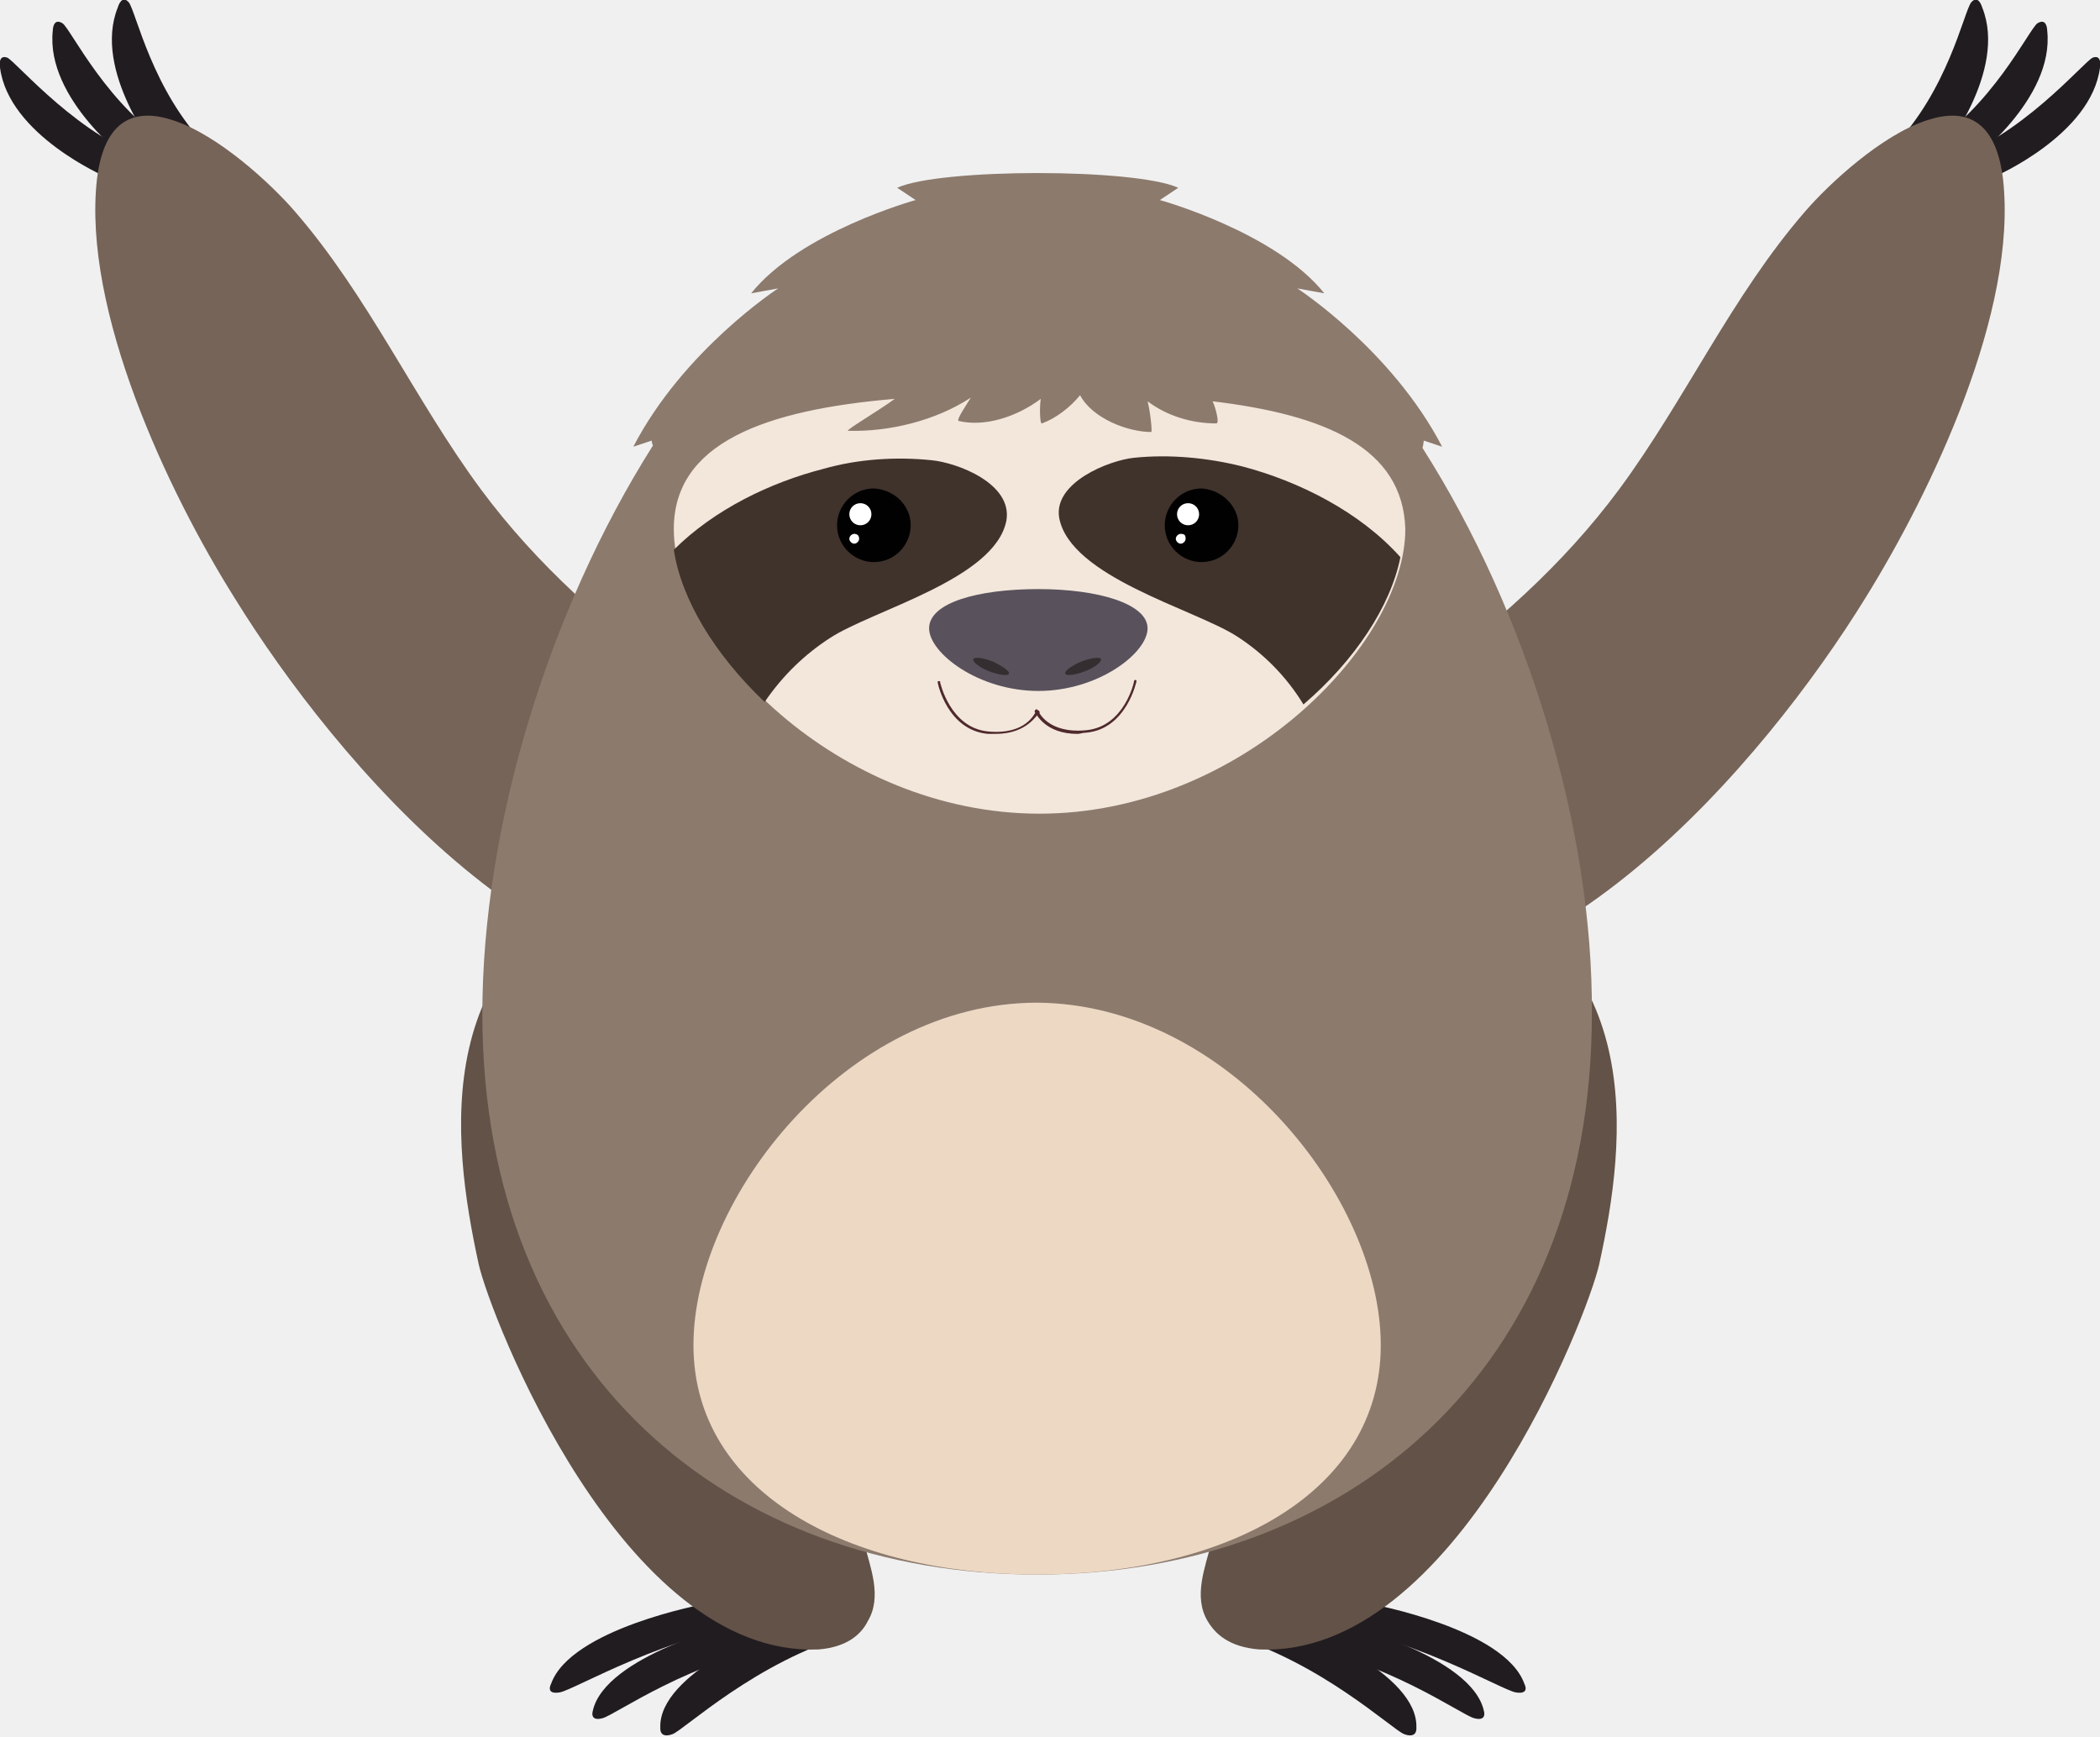
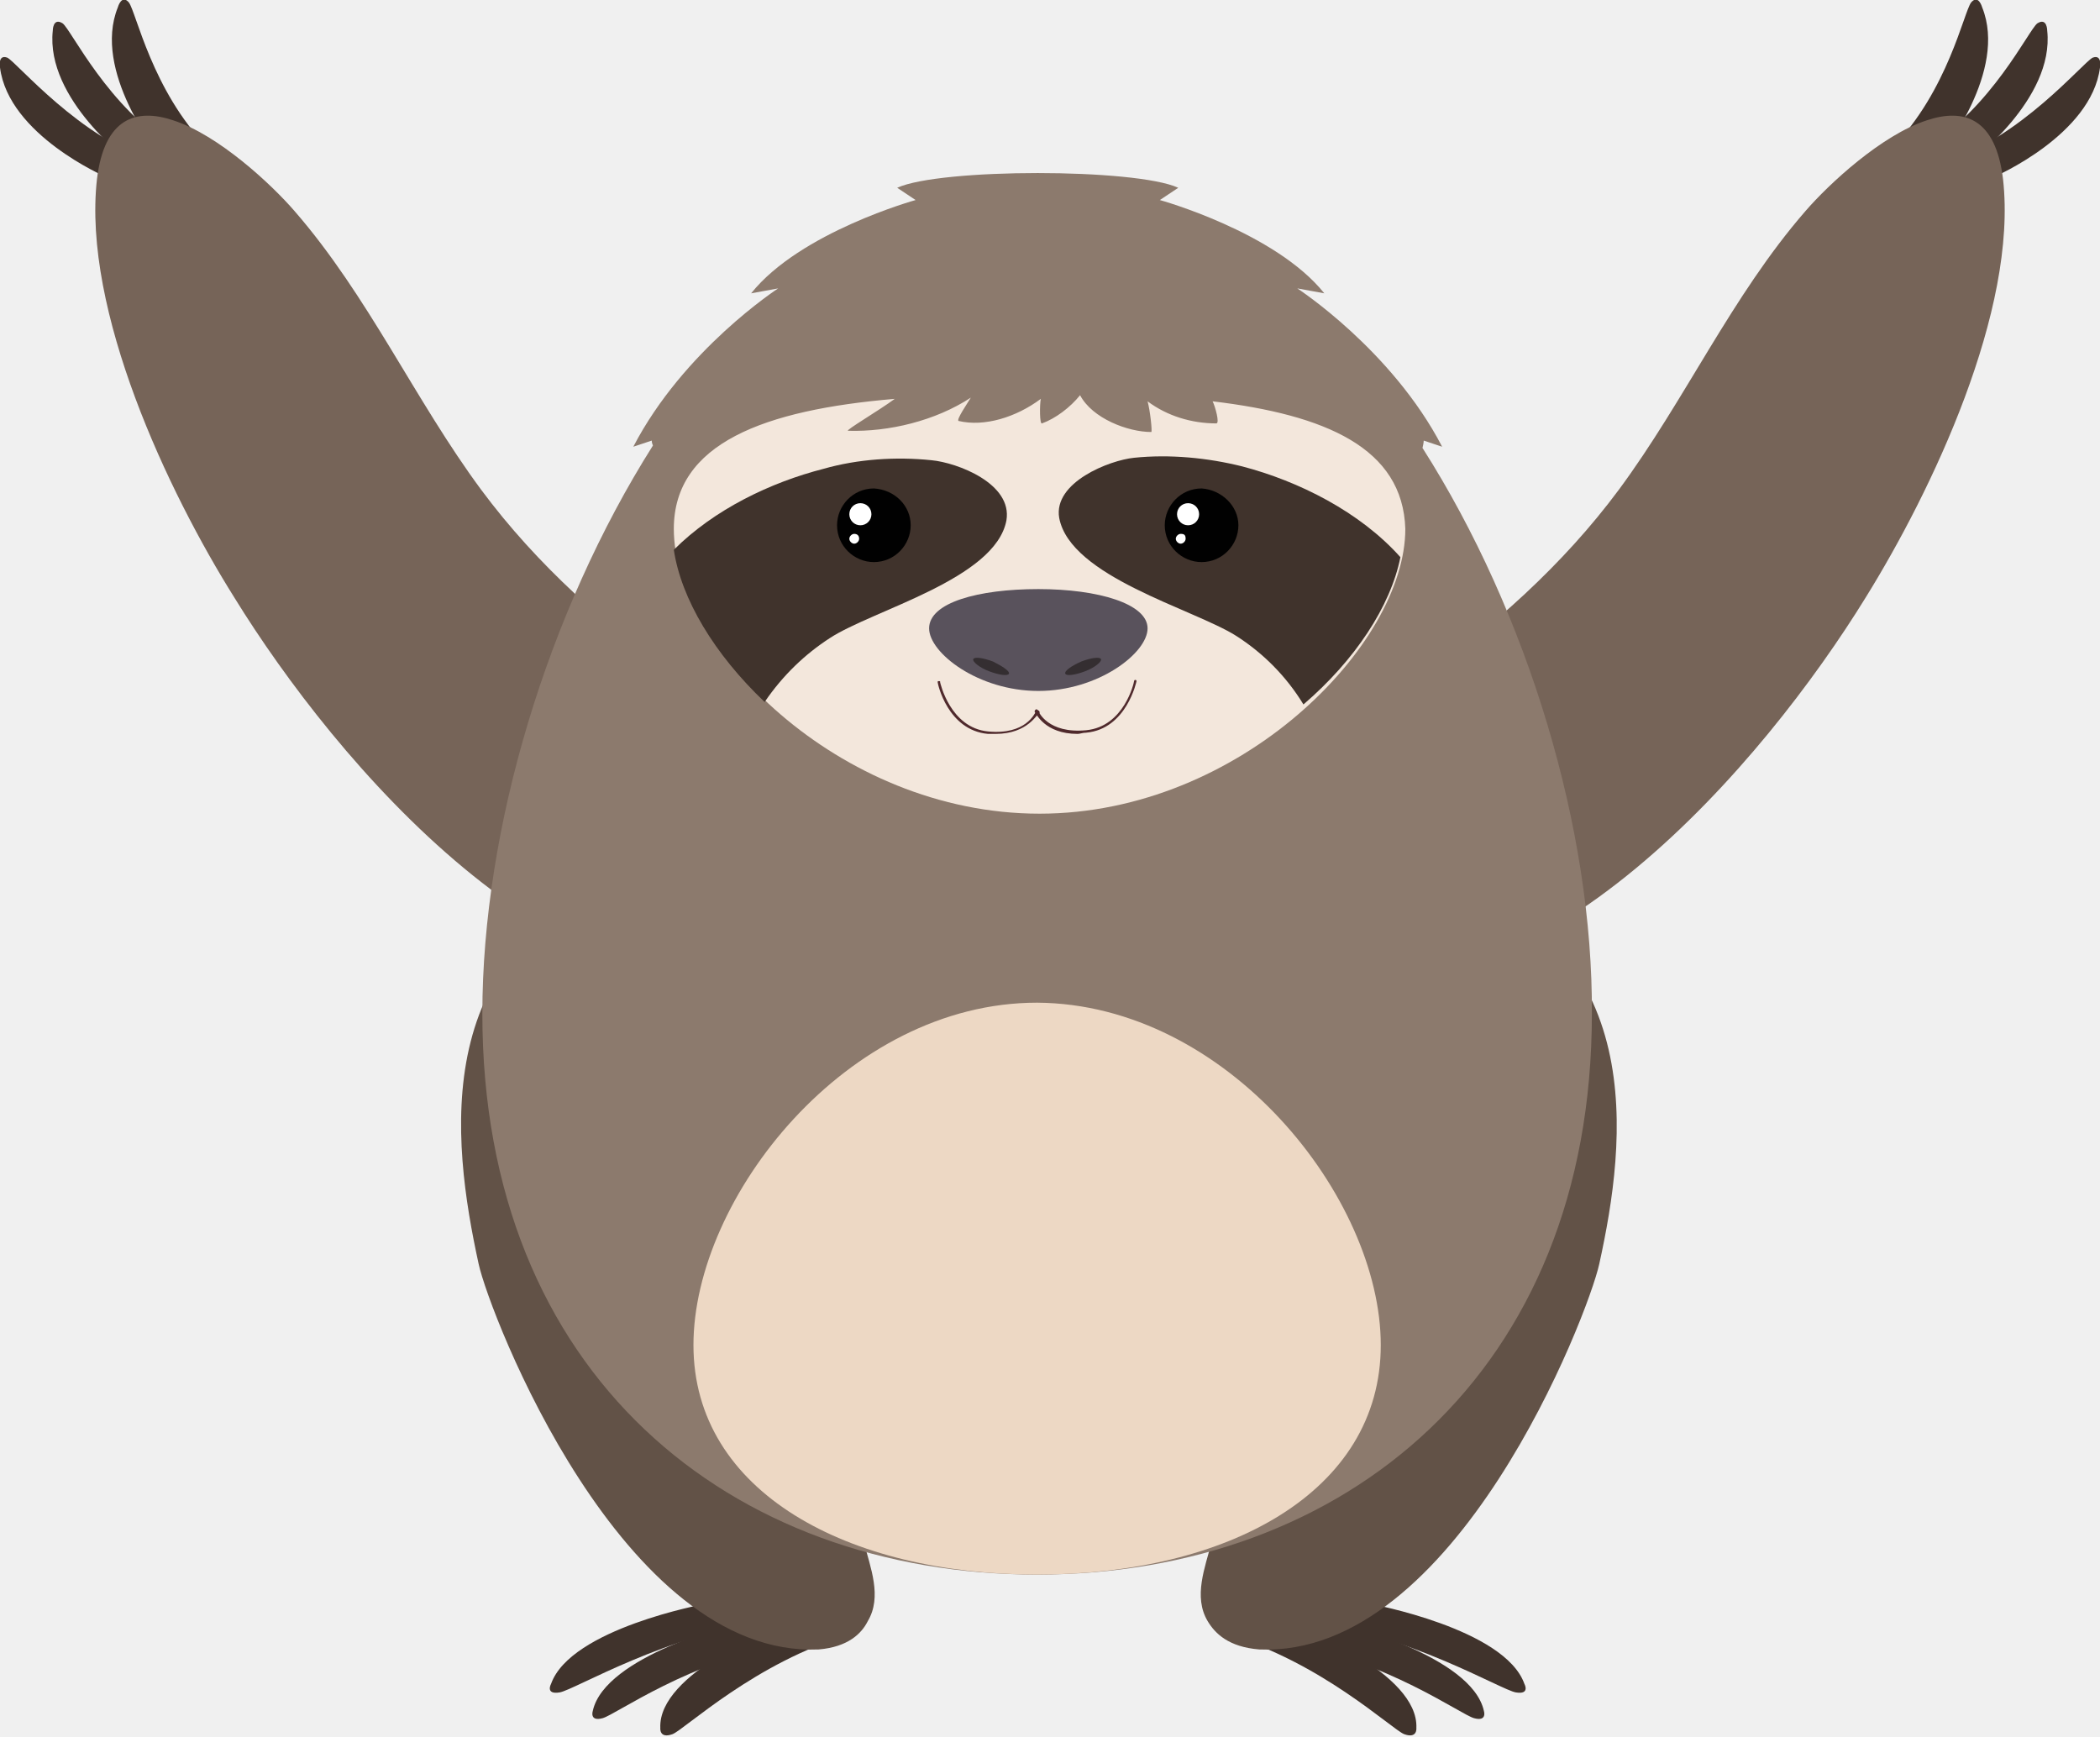
<svg xmlns="http://www.w3.org/2000/svg" version="1.1" id="Calque_1" x="0px" y="0px" viewBox="0 0 171.1 141.5" style="enable-background:new 0 0 171.1 141.5;" xml:space="preserve">
  <style type="text/css">
- 	.st0{fill:#211C20;}
+ 	.st0{fill:#40332C;}
	.st1{fill:#766458;}
	.st2{fill:#625247;}
	.st3{fill:#8C7A6D;}
	.st4{fill:#EDD8C4;}
	.st5{fill:#F3E7DC;}
	.st6{fill:#59525C;}
	.st7{fill:#342E31;}
	.st8{fill:#40332C;}
	.st9{fill:#010101;}
	.st10{fill:#FFFFFF;}
	.st11{fill:#4F292C;}
</style>
  <path class="st0" d="M8.6,14.4c0,0-7.9-3.4-8.6-8.9c0,0-0.2-1.1,0.6-0.8c0.8,0.4,5.9,6.6,12.1,8.5C12.7,13.2,11,14.4,8.6,14.4" />
  <path class="st0" d="M10.6,13.2c0,0-6.9-5.1-6.3-10.7c0,0,0-1.1,0.8-0.6c0.7,0.5,3.7,6.9,9.2,10.2C14.3,12.2,12.9,13.7,10.6,13.2" />
  <path class="st0" d="M12.9,12.5c0,0-5.4-6.7-3.3-11.9c0,0,0.3-1.1,0.9-0.4C11.1,1,12.4,7.4,16.9,12C16.9,12,15,13.7,12.9,12.5" />
  <path class="st1" d="M14.1,9.8c3.7,1.2,8,5.2,9.9,7.4c6,6.9,9.8,15.4,15.2,22.7c4.6,6.2,10.3,11.2,16.5,15.7  c4.4,3.2,10.4,6,12.9,11.1c2.2,4.4,1.6,11.5-4.2,12.9c-18.7,4.3-37.1-17.6-45.3-30.9C13.7,40.1,6.7,25.3,7.9,14.6  C8.5,9.6,11.1,8.8,14.1,9.8" />
  <path class="st0" d="M162.5,14.4c0,0,7.9-3.4,8.6-8.9c0,0,0.2-1.1-0.6-0.8c-0.8,0.4-5.9,6.6-12.1,8.5  C158.4,13.2,160.1,14.4,162.5,14.4" />
  <path class="st0" d="M160.5,13.2c0,0,6.9-5.1,6.3-10.7c0,0,0-1.1-0.8-0.6c-0.7,0.5-3.7,6.9-9.2,10.2  C156.8,12.2,158.2,13.7,160.5,13.2" />
  <path class="st0" d="M158.2,12.5c0,0,5.4-6.7,3.3-11.9c0,0-0.3-1.1-0.9-0.4C160,1,158.7,7.4,154.2,12  C154.2,12,156.1,13.7,158.2,12.5" />
  <path class="st1" d="M157,9.8c-3.7,1.2-8,5.2-9.9,7.4c-6,6.9-9.8,15.4-15.2,22.7c-4.6,6.2-10.3,11.2-16.5,15.7  c-4.4,3.2-10.4,6-12.9,11.1c-2.2,4.4-1.6,11.5,4.2,12.9c18.7,4.3,37.1-17.6,45.3-30.9c5.4-8.7,12.4-23.4,11.2-34.1  C162.6,9.6,160,8.8,157,9.8" />
  <path class="st0" d="M57.4,130.7c0,0-10.9,2-12.5,6.5c0,0-0.5,0.9,0.7,0.7c1.2-0.2,8.8-4.8,17.1-5.8C62.7,132.1,60.6,131,57.4,130.7  " />
  <path class="st0" d="M59.9,132.3c0,0-10.6,2.6-11.6,7.1c0,0-0.3,0.9,0.8,0.6c1.1-0.3,7.1-4.7,15.2-6.1  C64.3,133.9,63,132.4,59.9,132.3" />
  <path class="st0" d="M63.3,132.6c0,0-9.7,3.7-9.5,8.2c0,0-0.1,0.9,1,0.5c1-0.4,6.8-5.9,14.4-8.1C69.1,133.3,66.4,132.4,63.3,132.6" />
  <path class="st2" d="M70.7,132.1c1.2-2,0.2-4.4-0.3-6.4c-0.6-2.5-1.1-5.1-1.6-7.6c-1-5-1.7-10.1-1.5-15.1c0.4-8.7,7.3-18.1,1.5-26.7  c-1.6-2.3-5-4.4-8.7-5.4c-2.7-0.8-5.5-0.7-8.2,0.2C34.8,76.9,36.8,92.9,39,103c0.9,4.1,11.7,32.1,27.7,31.4  C69.1,134.2,70.2,133.1,70.7,132.1" />
  <path class="st0" d="M111.7,130.7c0,0,10.9,2,12.5,6.5c0,0,0.5,0.9-0.7,0.7c-1.2-0.2-8.8-4.8-17.1-5.8  C106.4,132.1,108.6,131,111.7,130.7" />
  <path class="st0" d="M109.3,132.3c0,0,10.6,2.6,11.6,7.1c0,0,0.3,0.9-0.8,0.6c-1.1-0.3-7.1-4.7-15.2-6.1  C104.9,133.9,106.1,132.4,109.3,132.3" />
  <path class="st0" d="M105.9,132.6c0,0,9.7,3.7,9.5,8.2c0,0,0.1,0.9-1,0.5c-1-0.4-6.8-5.9-14.4-8.1  C100,133.3,102.7,132.4,105.9,132.6" />
  <path class="st2" d="M98.4,132.1c-1.2-2-0.2-4.4,0.3-6.4c0.6-2.5,1.1-5.1,1.6-7.6c1-5,1.7-10.1,1.5-15.1c-0.4-8.7-7.3-18.1-1.5-26.7  c1.6-2.3,5-4.4,8.7-5.4c2.7-0.8,5.5-0.7,8.2,0.2c17.3,5.9,15.3,21.9,13.1,31.9c-0.9,4.1-11.7,32.1-27.7,31.4  C100.1,134.2,99,133.1,98.4,132.1" />
  <path class="st3" d="M115.9,36.5c0.1-0.4,0.1-0.6,0.1-0.6l1.5,0.5c-4.1-7.9-11.8-12.9-11.8-12.9l2.2,0.4c-4-5-13.4-7.6-13.4-7.6  l1.5-1c-3.5-1.6-19.4-1.6-22.9,0l1.5,1c0,0-9.4,2.6-13.4,7.6l2.2-0.4c0,0-7.7,5-11.8,12.9l1.5-0.5c0,0,0,0.2,0.1,0.4  c-8.6,13.6-13.9,31.2-13.9,46.3c0,29.4,20.2,45.7,45.2,45.7c25,0,45.2-16.4,45.2-45.7C129.8,67.6,124.5,50,115.9,36.5" />
  <path class="st4" d="M112.5,109.6c0,12-12.5,18.7-28,18.7c-15.4,0-28-6.7-28-18.7c0-12,12.5-27.9,28-27.9  C100,81.8,112.5,97.6,112.5,109.6" />
  <path class="st5" d="M98.8,32.7c0.2,0.4,0.6,1.8,0.3,1.8c-2,0-4-0.6-5.6-1.8c0.2,0.7,0.4,2.5,0.3,2.5c-1.9,0-4.8-1.1-5.8-3  c-0.8,1-2,1.9-3.1,2.3c-0.2,0.1-0.2-1.5-0.1-2c-2,1.5-4.6,2.3-6.7,1.8c-0.2-0.1,0.7-1.4,1-1.9c-2.9,1.9-6.7,2.8-10,2.7  c-0.3,0,2.6-1.7,3.8-2.6c-10.6,0.9-18,3.6-18,10.6c0,9.4,13.3,23.2,29.8,23.2c16.4,0,29.8-13.8,29.8-23.2  C114.3,36.5,108,33.8,98.8,32.7" />
  <path class="st6" d="M93.5,51.2c0-2-4-3.2-8.9-3.2c-4.9,0-8.9,1.1-8.9,3.2c0,2,4,5.1,8.9,5.1C89.5,56.3,93.5,53.2,93.5,51.2" />
  <path class="st7" d="M82.2,54.9c-0.1,0.2-0.8,0.1-1.6-0.2c-0.8-0.3-1.4-0.8-1.3-1c0.1-0.2,0.8-0.1,1.6,0.2  C81.7,54.3,82.3,54.7,82.2,54.9" />
  <path class="st7" d="M86.8,54.9c0.1,0.2,0.8,0.1,1.6-0.2c0.8-0.3,1.4-0.8,1.3-1c-0.1-0.2-0.8-0.1-1.6,0.2  C87.2,54.3,86.7,54.7,86.8,54.9" />
  <path class="st8" d="M67.6,52c3.5-2.3,13.5-4.8,14.4-9.6c0.5-3-4-4.7-6.1-4.9c-2.9-0.3-6-0.1-8.8,0.7c-4.3,1.1-8.9,3.3-12.2,6.6  c0.6,4,3.3,8.5,7.4,12.4C63.8,55,65.6,53.3,67.6,52" />
  <path class="st8" d="M114.1,45.4c-3.3-3.7-8.3-6.2-12.9-7.4c-2.8-0.7-5.9-1-8.8-0.7c-2,0.2-6.6,2-6.1,4.9c0.9,4.8,10.9,7.4,14.4,9.6  c2.2,1.4,4.1,3.3,5.5,5.6C110.4,53.8,113.3,49.4,114.1,45.4" />
  <path class="st9" d="M74.2,42.8c0,1.6-1.3,3-3,3c-1.6,0-3-1.3-3-3c0-1.6,1.3-3,3-3C72.9,39.9,74.2,41.2,74.2,42.8" />
  <path class="st10" d="M71,41.9c0,0.5-0.4,0.9-0.9,0.9c-0.5,0-0.9-0.4-0.9-0.9c0-0.5,0.4-0.9,0.9-0.9C70.6,41,71,41.4,71,41.9" />
  <path class="st10" d="M70,43.9c0,0.2-0.2,0.4-0.4,0.4c-0.2,0-0.4-0.2-0.4-0.4c0-0.2,0.2-0.4,0.4-0.4C69.8,43.5,70,43.6,70,43.9" />
  <path class="st9" d="M100.9,42.8c0,1.6-1.3,3-3,3c-1.6,0-3-1.3-3-3c0-1.6,1.3-3,3-3C99.5,39.9,100.9,41.2,100.9,42.8" />
  <path class="st10" d="M97.7,41.9c0,0.5-0.4,0.9-0.9,0.9c-0.5,0-0.9-0.4-0.9-0.9c0-0.5,0.4-0.9,0.9-0.9C97.3,41,97.7,41.4,97.7,41.9" />
  <path class="st10" d="M96.6,43.9c0,0.2-0.2,0.4-0.4,0.4c-0.2,0-0.4-0.2-0.4-0.4c0-0.2,0.2-0.4,0.4-0.4  C96.5,43.5,96.6,43.6,96.6,43.9" />
  <path class="st11" d="M81.1,59.8c-0.2,0-0.4,0-0.6,0c-3.3-0.3-4.1-4.1-4.1-4.2c0-0.1,0-0.1,0.1-0.1c0.1,0,0.1,0,0.1,0.1  c0,0,0.8,3.7,3.9,4c3.1,0.3,3.8-1.5,3.9-1.6c0-0.1,0.1-0.1,0.2-0.1c0.1,0,0.1,0.1,0.1,0.2C84.5,58.1,83.8,59.8,81.1,59.8" />
  <path class="st11" d="M87.8,59.8c-2.7,0-3.4-1.7-3.5-1.8c0-0.1,0-0.1,0.1-0.2c0.1,0,0.1,0,0.2,0.1c0,0.1,0.8,1.9,3.9,1.6  c3.1-0.3,3.9-3.9,3.9-4c0-0.1,0.1-0.1,0.1-0.1c0.1,0,0.1,0.1,0.1,0.1c0,0-0.8,3.9-4.1,4.2C88.2,59.7,88,59.8,87.8,59.8" />
</svg>
